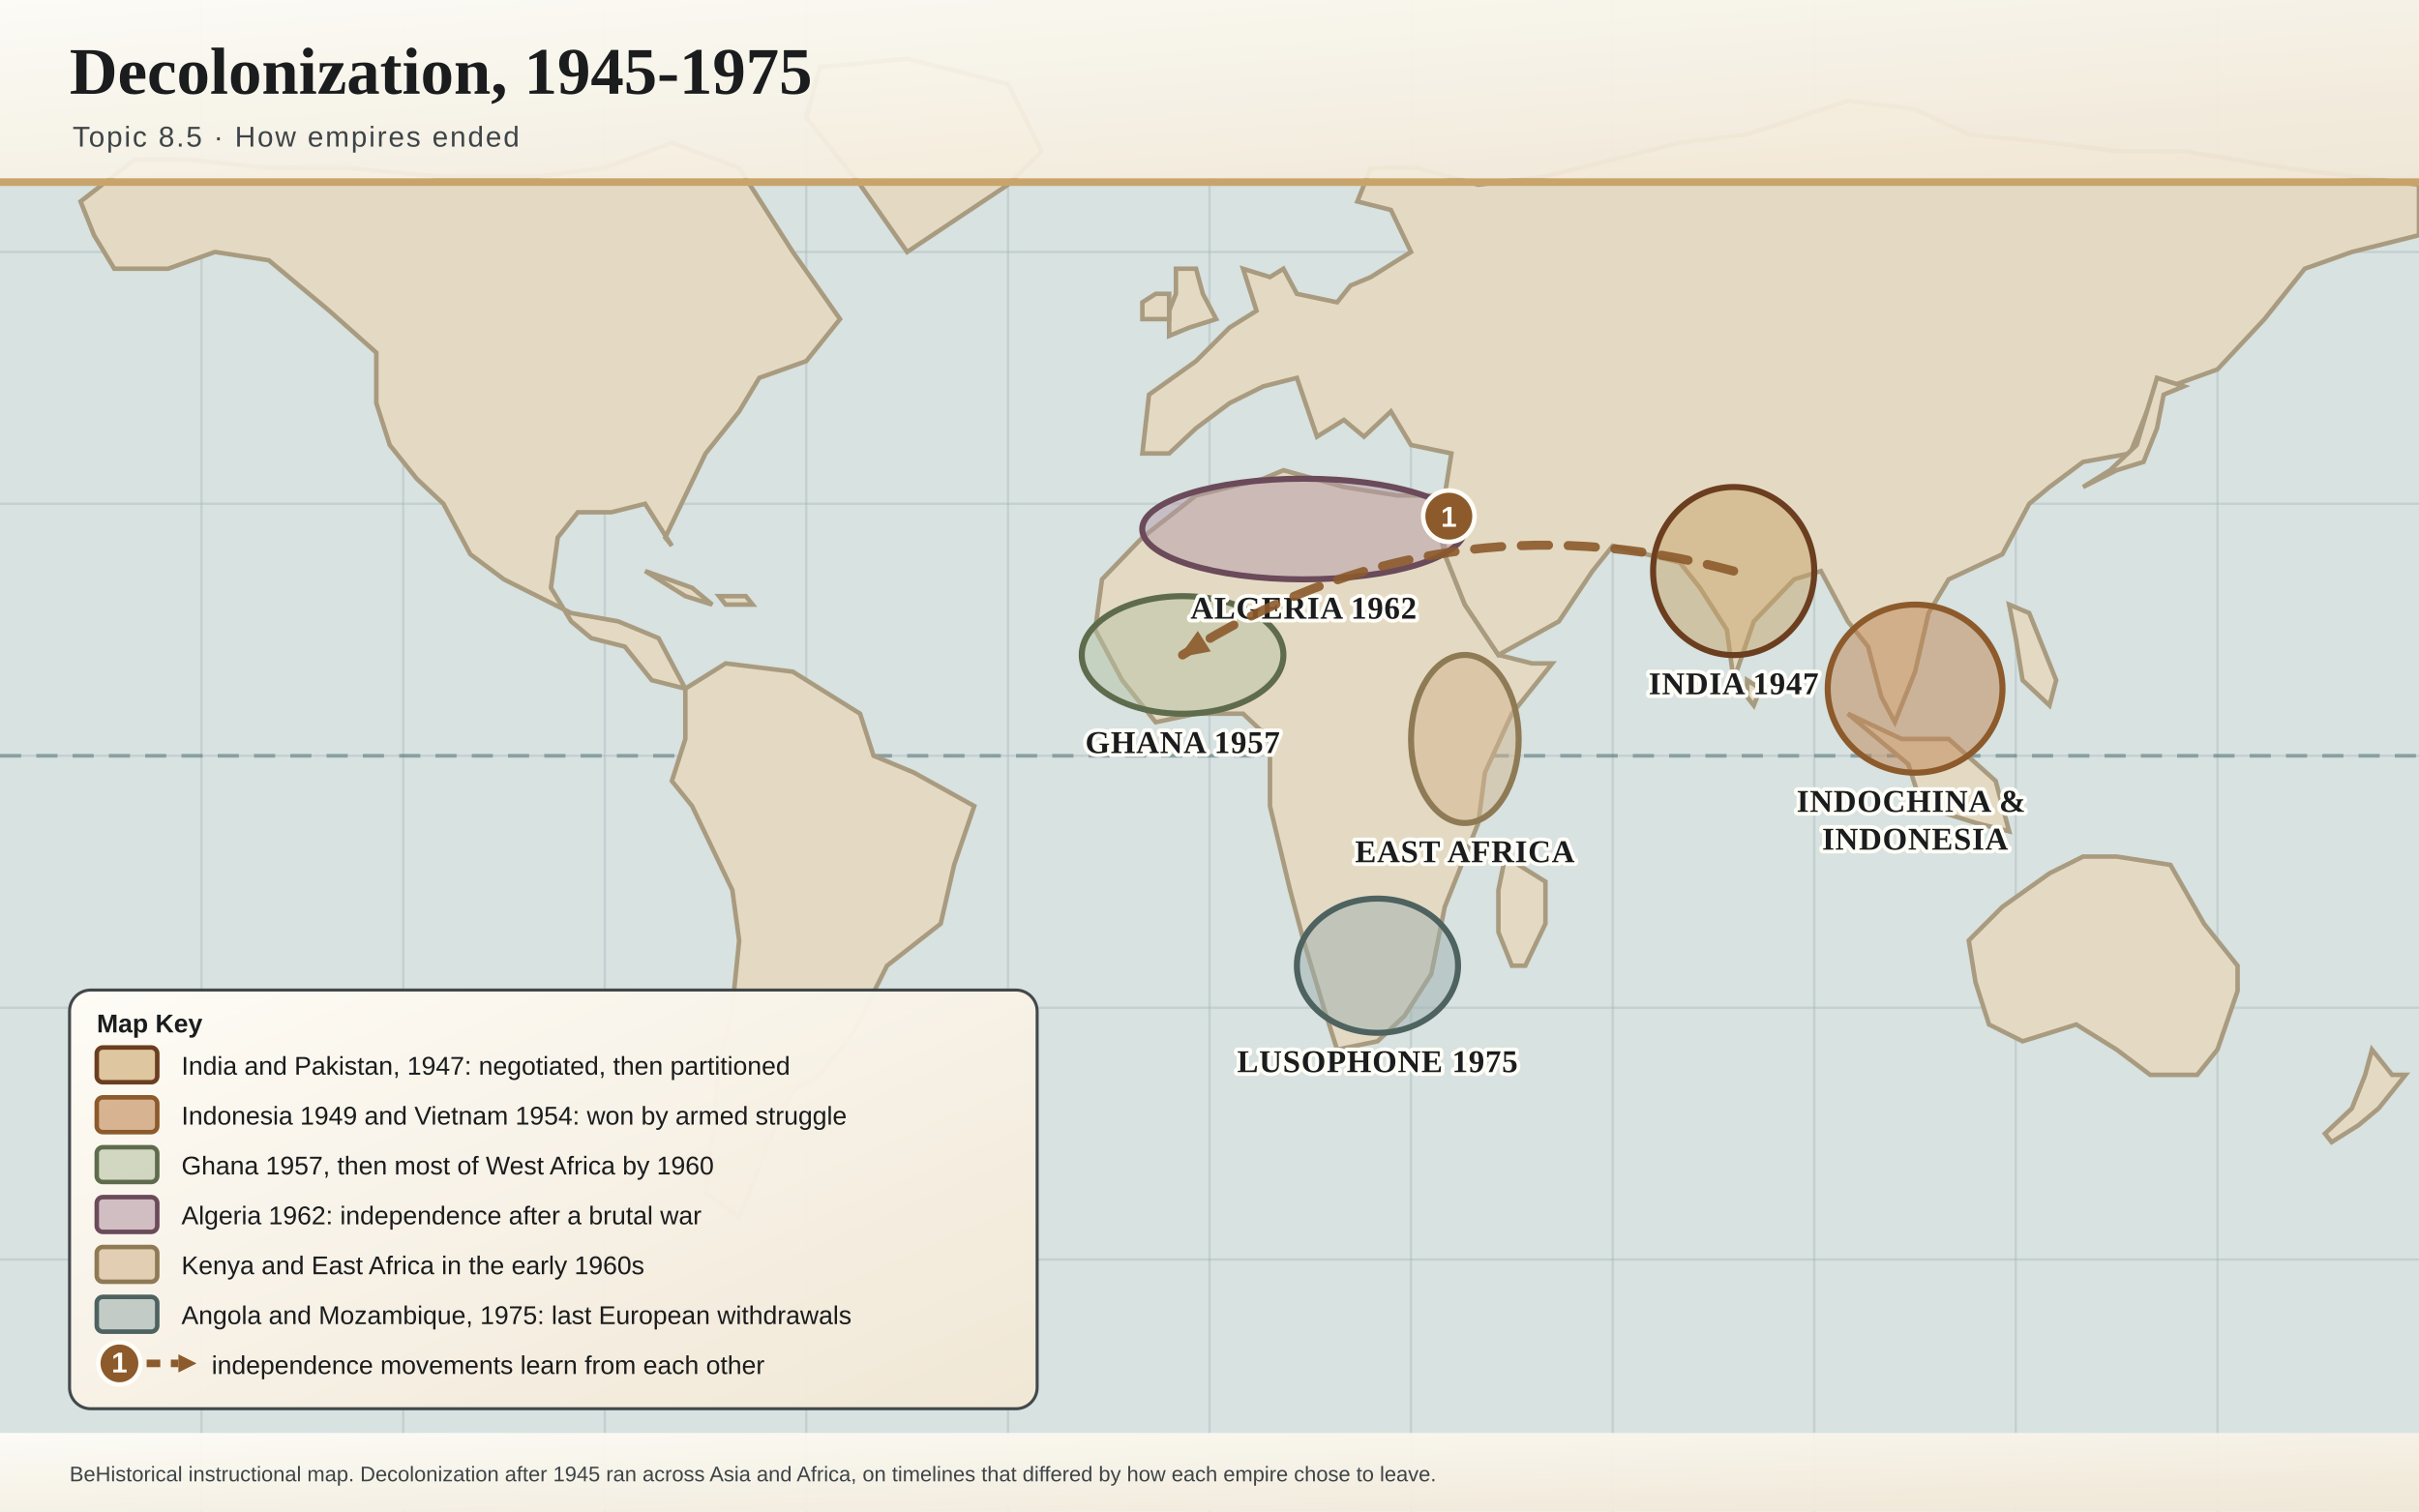
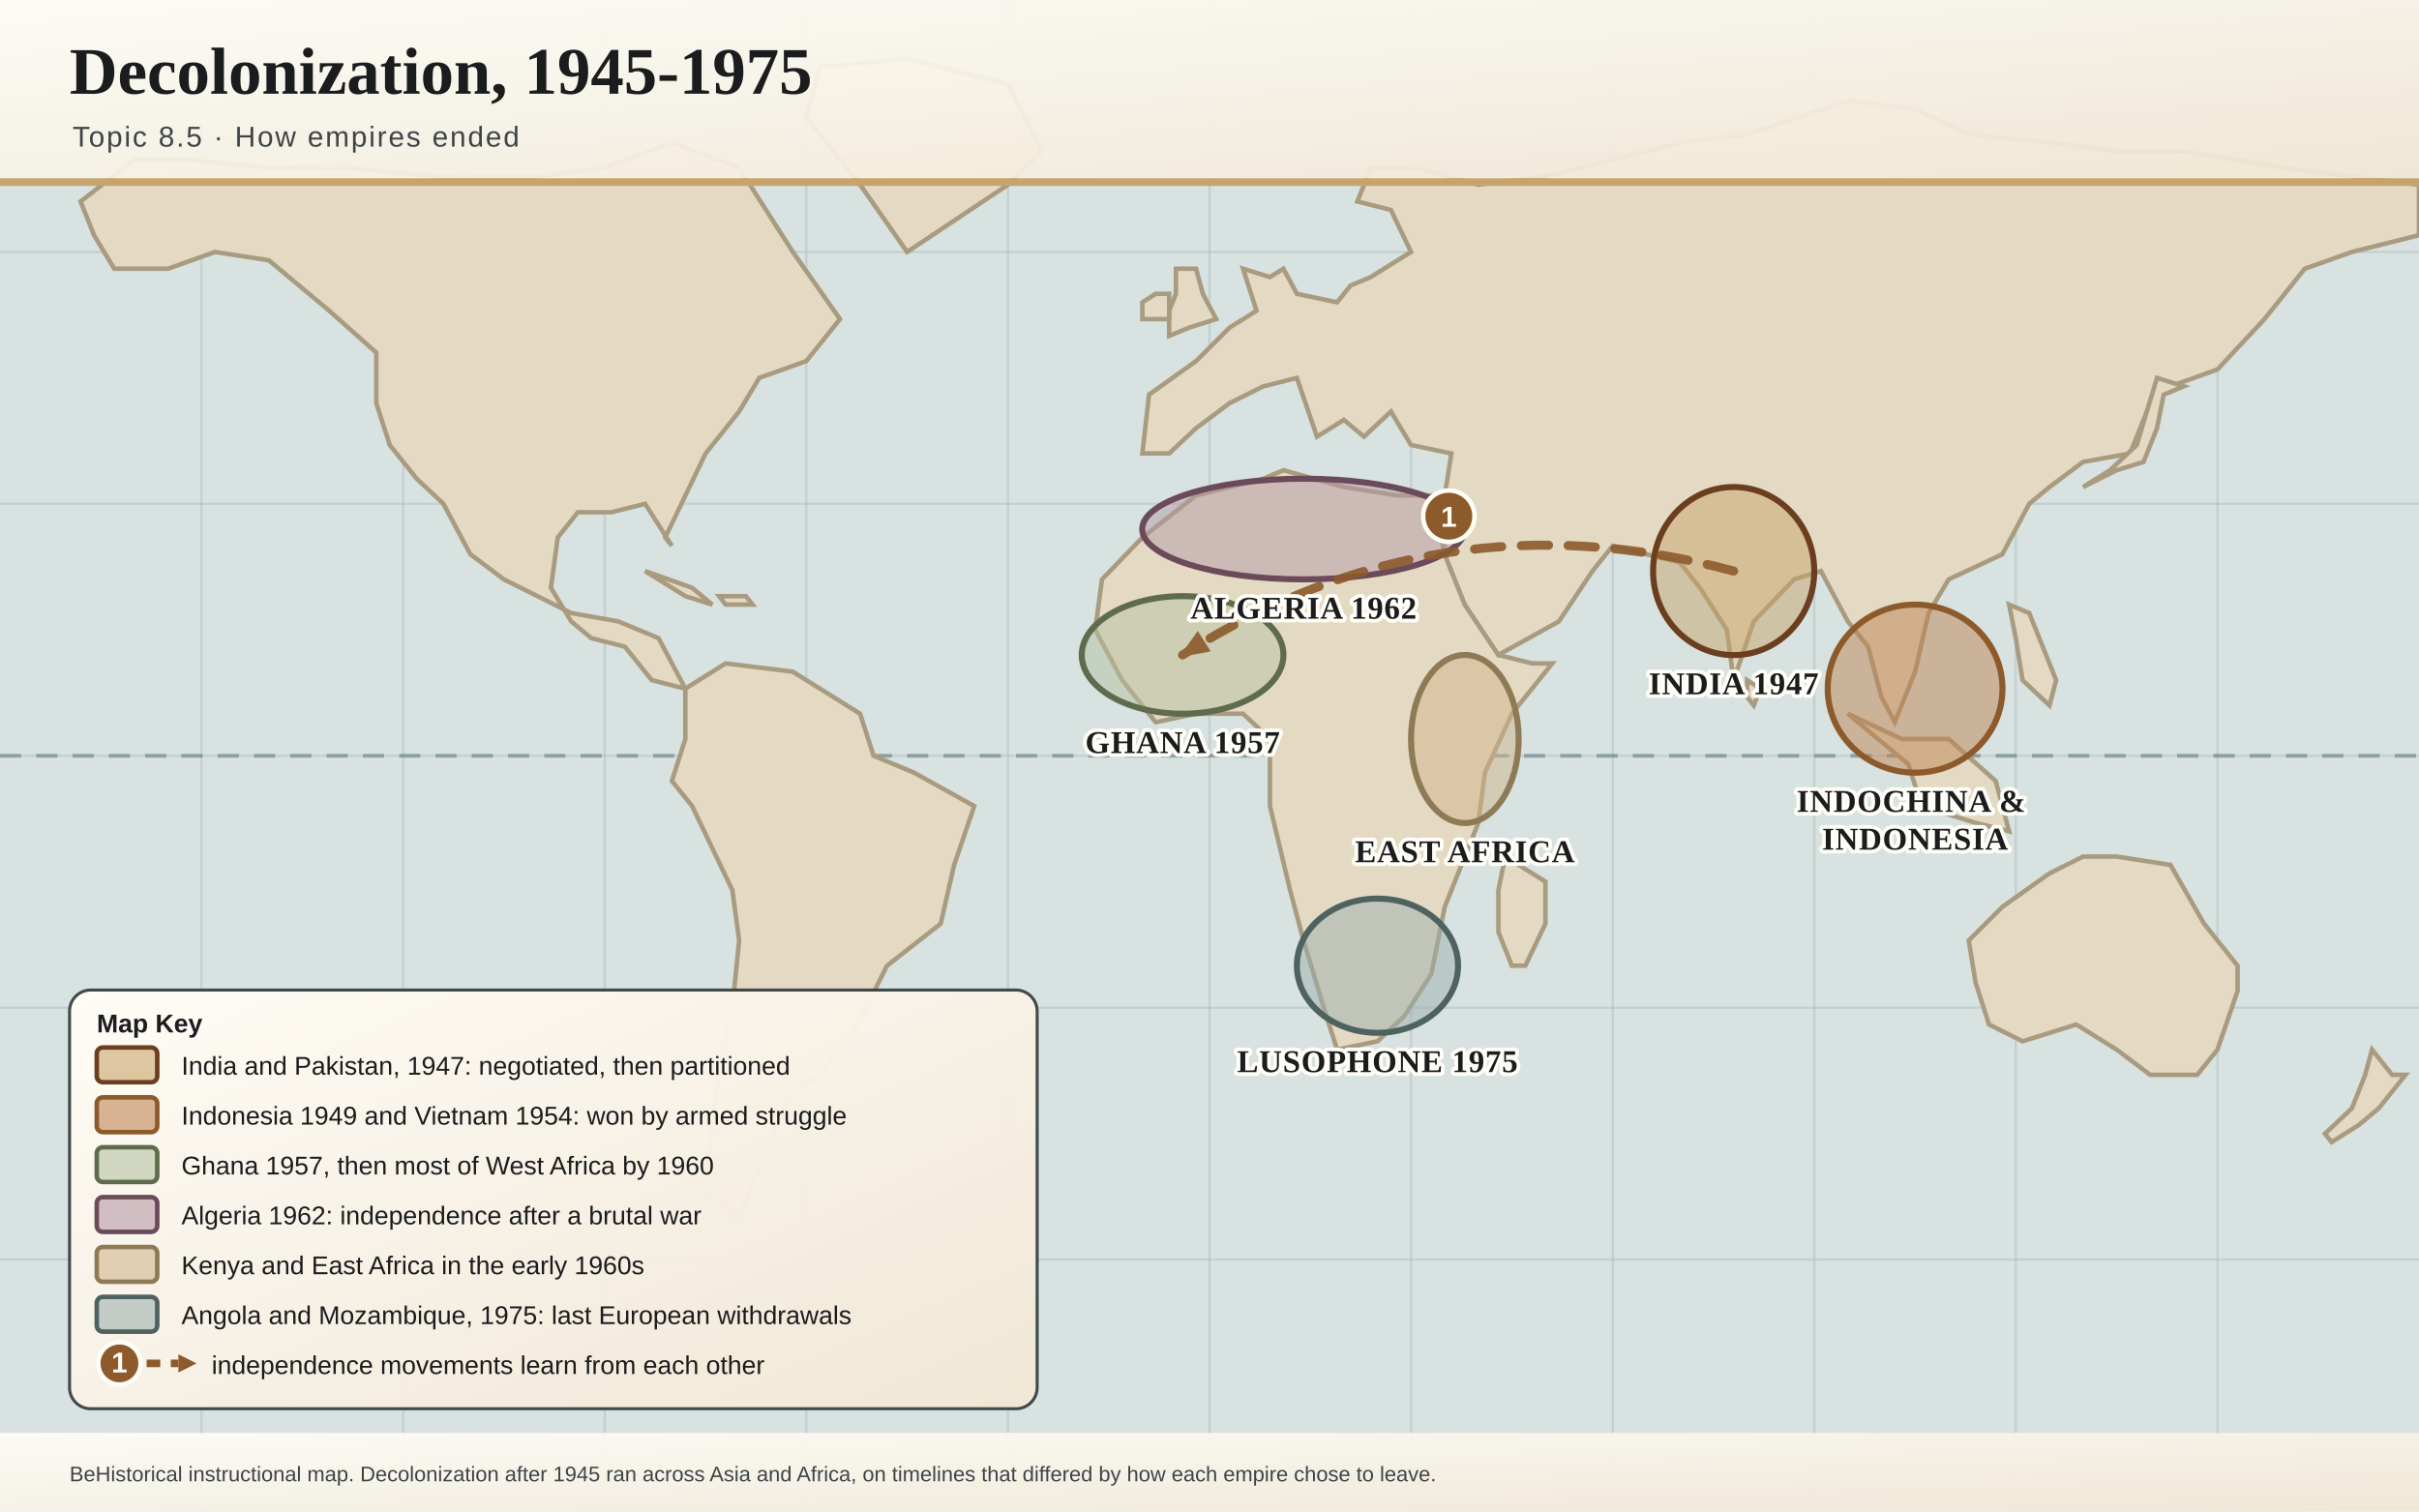
<svg xmlns="http://www.w3.org/2000/svg" width="1600" height="1000" viewBox="0 0 1600 1000" preserveAspectRatio="xMidYMid meet" role="img" aria-labelledby="map-title map-desc">
  <defs>
    <linearGradient id="paper" x1="0" x2="1" y1="0" y2="1">
      <stop offset="0" stop-color="#FFFDF7" />
      <stop offset="1" stop-color="#F1E7D5" />
    </linearGradient>
    <marker id="arrow" markerWidth="20" markerHeight="16" refX="17" refY="8" orient="auto" markerUnits="userSpaceOnUse">
      <path d="M0,0 L20,8 L0,16 Z" fill="#8C5A2B" />
    </marker>
    <style>
      .title{font-family:Georgia,'Times New Roman',serif;font-weight:700;font-size:44px;fill:#1A1C1D}
      .subtitle{font-family:Arial,Helvetica,sans-serif;font-size:19px;fill:#3E4447;letter-spacing:1.2px;text-transform:uppercase}
      .region{font-family:Georgia,'Times New Roman',serif;font-weight:700;font-size:21px;letter-spacing:.5px}
      .place{font-family:Arial,Helvetica,sans-serif;font-weight:700;font-size:18px;fill:#1A1C1D}
      .placenote{font-family:Arial,Helvetica,sans-serif;font-size:15px;fill:#3E4447}
      .small{font-family:Arial,Helvetica,sans-serif;font-size:17px;fill:#1A1C1D}
      .tiny{font-family:Arial,Helvetica,sans-serif;font-size:14px;fill:#3E4447}
      .badgenum{font-family:Arial,Helvetica,sans-serif;font-weight:700;font-size:19px;fill:#FFFDF7}
      .badge{fill:#8C5A2B;stroke:#FFFDF7;stroke-width:3}
      .halo{paint-order:stroke;stroke:#FFFDF7;stroke-width:5;stroke-linejoin:round}
      .city{fill:#1A1C1D;stroke:#FFFDF7;stroke-width:4}
      .flow{fill:none;stroke:#8C5A2B;stroke-width:6;stroke-linecap:round;opacity:.9}
      #land path{fill:#E4DAC4;stroke:#A99B7F;stroke-width:3}
      #graticule line{stroke:#9FB0AE;stroke-width:1.5;opacity:.35}
    </style>
  </defs>
  <rect width="1600" height="1000" fill="#D7E2E1" />
  <g id="graticule">
    <line x1="133.3" y1="0" x2="133.3" y2="1000" />
    <line x1="266.7" y1="0" x2="266.7" y2="1000" />
    <line x1="400.0" y1="0" x2="400.0" y2="1000" />
    <line x1="533.3" y1="0" x2="533.3" y2="1000" />
    <line x1="666.7" y1="0" x2="666.7" y2="1000" />
    <line x1="800.0" y1="0" x2="800.0" y2="1000" />
    <line x1="933.3" y1="0" x2="933.3" y2="1000" />
    <line x1="1066.7" y1="0" x2="1066.7" y2="1000" />
    <line x1="1200.0" y1="0" x2="1200.0" y2="1000" />
    <line x1="1333.3" y1="0" x2="1333.3" y2="1000" />
    <line x1="1466.7" y1="0" x2="1466.7" y2="1000" />
    <line x1="0" y1="833.3" x2="1600" y2="833.3" />
    <line x1="0" y1="666.7" x2="1600" y2="666.7" />
    <line x1="0" y1="500.0" x2="1600" y2="500.0" />
    <line x1="0" y1="333.3" x2="1600" y2="333.3" />
    <line x1="0" y1="166.7" x2="1600" y2="166.7" />
  </g>
  <line x1="0" y1="500.0" x2="1600" y2="500.0" stroke="#4E6B72" stroke-width="2.5" stroke-dasharray="14 10" opacity=".5" />
  <g id="land">
    <path id="land-greenland" d="M600.0,166.7 L666.7,122.2 L688.9,100.0 L666.7,55.6 L600.0,38.9 L542.2,44.4 L533.3,77.8 L568.9,122.2 L600.0,166.7 Z" />
    <path id="land-northAmerica" d="M53.3,133.3 L88.9,105.6 L124.4,105.6 L177.8,111.1 L231.1,111.1 L288.9,116.7 L355.6,116.7 L400.0,111.1 L444.4,94.4 L488.9,111.1 L524.4,166.7 L555.6,211.1 L533.3,238.9 L502.2,250.0 L488.9,272.2 L466.7,300.0 L440.0,355.6 L444.4,361.1 L426.7,333.3 L404.4,338.9 L382.2,338.9 L368.9,355.6 L364.4,388.9 L377.8,411.1 L391.1,422.2 L413.3,427.8 L431.1,450.0 L453.3,455.6 L435.6,422.2 L408.9,411.1 L377.8,405.6 L333.3,383.3 L311.1,366.7 L293.3,333.3 L275.6,316.7 L257.8,294.4 L248.9,266.7 L248.9,233.3 L217.8,205.6 L177.8,172.2 L142.2,166.7 L111.1,177.8 L75.6,177.8 L62.2,155.6 L53.3,133.3 Z" />
    <path id="land-southAmerica" d="M453.3,455.6 L480.0,438.9 L524.4,444.4 L568.9,472.2 L577.8,500.0 L604.4,511.1 L644.4,533.3 L631.1,572.2 L622.2,611.1 L586.7,638.9 L564.4,683.3 L542.2,711.1 L524.4,722.2 L511.1,750.0 L497.8,783.3 L488.9,805.6 L466.7,788.9 L471.1,750.0 L475.6,705.6 L484.4,666.7 L488.9,622.2 L484.4,588.9 L457.8,533.3 L444.4,516.7 L453.3,488.9 L453.3,455.6 Z" />
    <path id="land-africa" d="M724.4,416.7 L728.9,383.3 L755.6,355.6 L791.1,327.8 L835.6,316.7 L848.9,311.1 L888.9,322.2 L924.4,327.8 L946.7,327.8 L955.6,366.7 L968.9,400.0 L991.1,433.3 L1013.3,438.9 L1026.7,438.9 L1000.0,472.2 L982.2,511.1 L977.8,544.4 L955.6,600.0 L946.7,644.4 L928.9,672.2 L911.1,688.9 L884.4,694.4 L875.6,666.7 L862.2,622.2 L853.3,588.9 L840.0,533.3 L840.0,488.9 L822.2,472.2 L791.1,472.2 L764.4,477.8 L742.2,450.0 L724.4,416.7 Z" />
    <path id="land-eurasia" d="M755.6,300.0 L760.0,261.1 L791.1,238.9 L813.3,216.7 L831.1,205.6 L822.2,177.8 L840.0,183.3 L848.9,177.8 L857.8,194.4 L884.4,200.0 L893.3,188.9 L906.7,183.3 L924.4,172.2 L933.3,166.7 L920.0,138.9 L897.8,133.3 L906.7,111.1 L937.8,111.1 L977.8,122.2 L1022.2,116.7 L1066.7,105.6 L1111.1,94.4 L1155.6,88.9 L1222.2,66.7 L1266.7,72.2 L1302.2,88.9 L1355.6,94.4 L1400.0,100.0 L1444.4,100.0 L1511.1,111.1 L1555.6,116.7 L1600.0,122.2 L1600.0,155.6 L1555.6,166.7 L1524.4,177.8 L1497.8,211.1 L1466.7,244.4 L1435.6,255.6 L1422.2,266.7 L1408.9,300.0 L1377.8,305.6 L1355.6,322.2 L1342.2,333.3 L1324.4,366.7 L1288.9,383.3 L1275.6,405.6 L1266.7,444.4 L1253.3,477.8 L1244.4,461.1 L1235.6,427.8 L1222.2,411.1 L1204.4,377.8 L1186.7,383.3 L1160.0,411.1 L1146.7,450.0 L1142.2,416.7 L1124.4,388.9 L1111.1,372.2 L1088.9,366.7 L1066.7,361.1 L1053.3,377.8 L1031.1,411.1 L991.1,433.3 L968.9,400.0 L955.6,366.7 L955.6,327.8 L960.0,300.0 L933.3,294.4 L920.0,272.2 L902.2,288.9 L888.9,277.8 L871.1,288.9 L857.8,250.0 L835.6,255.6 L813.3,266.7 L791.1,283.3 L773.3,300.0 L755.6,300.0 Z" />
    <path id="land-britain" d="M773.3,222.2 L786.7,216.7 L804.4,211.1 L795.6,194.4 L791.1,177.8 L777.8,177.8 L777.8,194.4 L773.3,205.6 L773.3,222.2 Z" />
    <path id="land-ireland" d="M755.6,211.1 L773.3,211.1 L773.3,194.4 L764.4,194.4 L755.6,200.0 L755.6,211.1 Z" />
    <path id="land-japan" d="M1377.8,322.2 L1400.0,311.1 L1417.8,305.6 L1426.7,283.3 L1431.1,261.1 L1444.4,255.6 L1426.7,250.0 L1413.3,294.4 L1395.6,311.1 L1377.8,322.2 Z" />
    <path id="land-indonesia" d="M1222.2,472.2 L1262.2,505.6 L1271.1,533.3 L1306.7,544.4 L1328.9,550.0 L1320.0,516.7 L1288.9,488.9 L1257.8,488.9 L1222.2,472.2 Z" />
    <path id="land-philippines" d="M1328.9,400.0 L1342.2,405.6 L1351.1,427.8 L1360.0,450.0 L1355.6,466.7 L1337.8,450.0 L1333.3,422.2 L1328.9,400.0 Z" />
    <path id="land-australia" d="M1302.2,622.2 L1306.7,650.0 L1315.6,677.8 L1337.8,688.9 L1373.3,677.8 L1400.0,694.4 L1422.2,711.1 L1453.3,711.1 L1466.7,694.4 L1480.0,655.6 L1480.0,638.9 L1457.8,611.1 L1435.6,572.2 L1400.0,566.7 L1377.8,566.7 L1355.6,577.8 L1324.4,600.0 L1302.2,622.2 Z" />
    <path id="land-newZealand" d="M1568.9,694.4 L1582.2,711.1 L1591.1,711.1 L1573.3,733.3 L1560.0,744.4 L1542.2,755.6 L1537.8,750.0 L1555.6,733.3 L1564.4,711.1 L1568.9,694.4 Z" />
    <path id="land-madagascar" d="M995.6,566.7 L1022.2,583.3 L1022.2,611.1 L1008.9,638.9 L1000.0,638.9 L991.1,616.7 L991.1,588.9 L995.6,566.7 Z" />
    <path id="land-cuba" d="M426.7,377.8 L457.8,388.9 L471.1,400.0 L453.3,394.4 L426.7,377.8 Z" />
    <path id="land-hispaniola" d="M475.6,394.4 L493.3,394.4 L497.8,400.0 L480.0,400.0 L475.6,394.4 Z" />
    <path id="land-sriLanka" d="M1155.6,450.0 L1164.4,455.6 L1160.0,466.7 L1155.6,461.1 L1155.6,450.0 Z" />
  </g>
  <g id="highlights">
    <ellipse cx="1146.7" cy="377.8" rx="53.3" ry="55.6" fill="#C9A46A" fill-opacity="0.5" stroke="#6B3E1F" stroke-width="4" />
-     <text class="region halo" x="1146.7" y="459.3" text-anchor="middle" fill="#1A1C1D">
-       <tspan x="1146.7" dy="0">INDIA 1947</tspan>
-     </text>
    <ellipse cx="1266.7" cy="455.6" rx="57.8" ry="55.6" fill="#C08552" fill-opacity="0.5" stroke="#8C5A2B" stroke-width="4" />
-     <text class="region halo" x="1266.7" y="537.1" text-anchor="middle" fill="#1A1C1D">
-       <tspan x="1266.7" dy="0">INDOCHINA &amp;</tspan>
-       <tspan x="1266.7" dy="25">INDONESIA</tspan>
-     </text>
    <ellipse cx="782.2" cy="433.3" rx="66.7" ry="38.9" fill="#B6C2A2" fill-opacity="0.5" stroke="#5E6B4C" stroke-width="4" />
-     <text class="region halo" x="782.2" y="498.2" text-anchor="middle" fill="#1A1C1D">
-       <tspan x="782.2" dy="0">GHANA 1957</tspan>
-     </text>
    <ellipse cx="862.2" cy="350.0" rx="106.7" ry="33.3" fill="#B49AA8" fill-opacity="0.5" stroke="#6B4A5A" stroke-width="4" />
-     <text class="region halo" x="862.2" y="409.3" text-anchor="middle" fill="#1A1C1D">
-       <tspan x="862.2" dy="0">ALGERIA 1962</tspan>
-     </text>
    <ellipse cx="968.9" cy="488.9" rx="35.6" ry="55.6" fill="#D2B48C" fill-opacity="0.5" stroke="#8E7A55" stroke-width="4" />
-     <text class="region halo" x="968.9" y="570.4" text-anchor="middle" fill="#1A1C1D">
-       <tspan x="968.9" dy="0">EAST AFRICA</tspan>
-     </text>
    <ellipse cx="911.1" cy="638.9" rx="53.3" ry="44.4" fill="#9FB0AE" fill-opacity="0.5" stroke="#4E6260" stroke-width="4" />
-     <text class="region halo" x="911.1" y="709.3" text-anchor="middle" fill="#1A1C1D">
-       <tspan x="911.1" dy="0">LUSOPHONE 1975</tspan>
-     </text>
  </g>
  <g id="flows">
    <path class="flow" d="M1146.7,377.8 Q952.2,325.4 782.2,433.3" stroke-dasharray="18 13" marker-end="url(#arrow)" />
    <circle class="badge" cx="958.3" cy="341.5" r="17" />
    <text class="badgenum" x="958.3" y="348.5" text-anchor="middle">1</text>
+   </g>
+   <g id="region-labels">
+     <text class="region halo" x="1146.7" y="459.3" text-anchor="middle" fill="#1A1C1D">
+       <tspan x="1146.7" dy="0">INDIA 1947</tspan>
+     </text>
+     <text class="region halo" x="1266.7" y="537.1" text-anchor="middle" fill="#1A1C1D">
+       <tspan x="1266.7" dy="0">INDOCHINA &amp;</tspan>
+       <tspan x="1266.7" dy="25">INDONESIA</tspan>
+     </text>
+     <text class="region halo" x="782.2" y="498.2" text-anchor="middle" fill="#1A1C1D">
+       <tspan x="782.2" dy="0">GHANA 1957</tspan>
+     </text>
+     <text class="region halo" x="862.2" y="409.3" text-anchor="middle" fill="#1A1C1D">
+       <tspan x="862.2" dy="0">ALGERIA 1962</tspan>
+     </text>
+     <text class="region halo" x="968.9" y="570.4" text-anchor="middle" fill="#1A1C1D">
+       <tspan x="968.9" dy="0">EAST AFRICA</tspan>
+     </text>
+     <text class="region halo" x="911.1" y="709.3" text-anchor="middle" fill="#1A1C1D">
+       <tspan x="911.1" dy="0">LUSOPHONE 1975</tspan>
+     </text>
  </g>
  <g id="places">
    
  </g>
  <g id="titleband">
    <rect x="0" y="0" width="1600" height="118" fill="url(#paper)" opacity=".93" />
    <rect x="0" y="118" width="1600" height="5" fill="#C9A46A" />
    <text class="title" x="46" y="62">Decolonization, 1945-1975</text>
    <text class="subtitle" x="48" y="97">Topic 8.5 · How empires ended</text>
  </g>
  <g id="legend" transform="translate(46,655)">
    <rect x="0" y="0" width="640" height="277" rx="14" fill="url(#paper)" stroke="#3E4447" stroke-width="2" opacity=".97" />
    <text class="small" x="18" y="28" font-weight="700">Map Key</text>
    <rect x="18" y="38" width="40" height="23" rx="4" fill="#C9A46A" fill-opacity=".6" stroke="#6B3E1F" stroke-width="3" />
    <text class="small" x="74" y="56">India and Pakistan, 1947: negotiated, then partitioned</text>
    <rect x="18" y="71" width="40" height="23" rx="4" fill="#C08552" fill-opacity=".6" stroke="#8C5A2B" stroke-width="3" />
    <text class="small" x="74" y="89">Indonesia 1949 and Vietnam 1954: won by armed struggle</text>
    <rect x="18" y="104" width="40" height="23" rx="4" fill="#B6C2A2" fill-opacity=".6" stroke="#5E6B4C" stroke-width="3" />
    <text class="small" x="74" y="122">Ghana 1957, then most of West Africa by 1960</text>
    <rect x="18" y="137" width="40" height="23" rx="4" fill="#B49AA8" fill-opacity=".6" stroke="#6B4A5A" stroke-width="3" />
    <text class="small" x="74" y="155">Algeria 1962: independence after a brutal war</text>
    <rect x="18" y="170" width="40" height="23" rx="4" fill="#D2B48C" fill-opacity=".6" stroke="#8E7A55" stroke-width="3" />
    <text class="small" x="74" y="188">Kenya and East Africa in the early 1960s</text>
    <rect x="18" y="203" width="40" height="23" rx="4" fill="#9FB0AE" fill-opacity=".6" stroke="#4E6260" stroke-width="3" />
    <text class="small" x="74" y="221">Angola and Mozambique, 1975: last European withdrawals</text>
    <circle class="badge" cx="33" cy="247" r="14" />
    <text class="badgenum" x="33" y="253" text-anchor="middle" font-size="16">1</text>
    <line x1="51" x2="72" y1="247" y2="247" stroke="#8C5A2B" stroke-width="5" stroke-dasharray="9 7" />
    <path d="M72,241 L84,247 L72,253 Z" fill="#8C5A2B" />
    <text class="small" x="94" y="254">independence movements learn from each other</text>
  </g>
  <rect x="0" y="948" width="1600" height="52" fill="url(#paper)" opacity=".93" />
  <text class="tiny" x="46" y="980">BeHistorical instructional map. Decolonization after 1945 ran across Asia and Africa, on timelines that differed by how each empire chose to leave.</text>
</svg>
